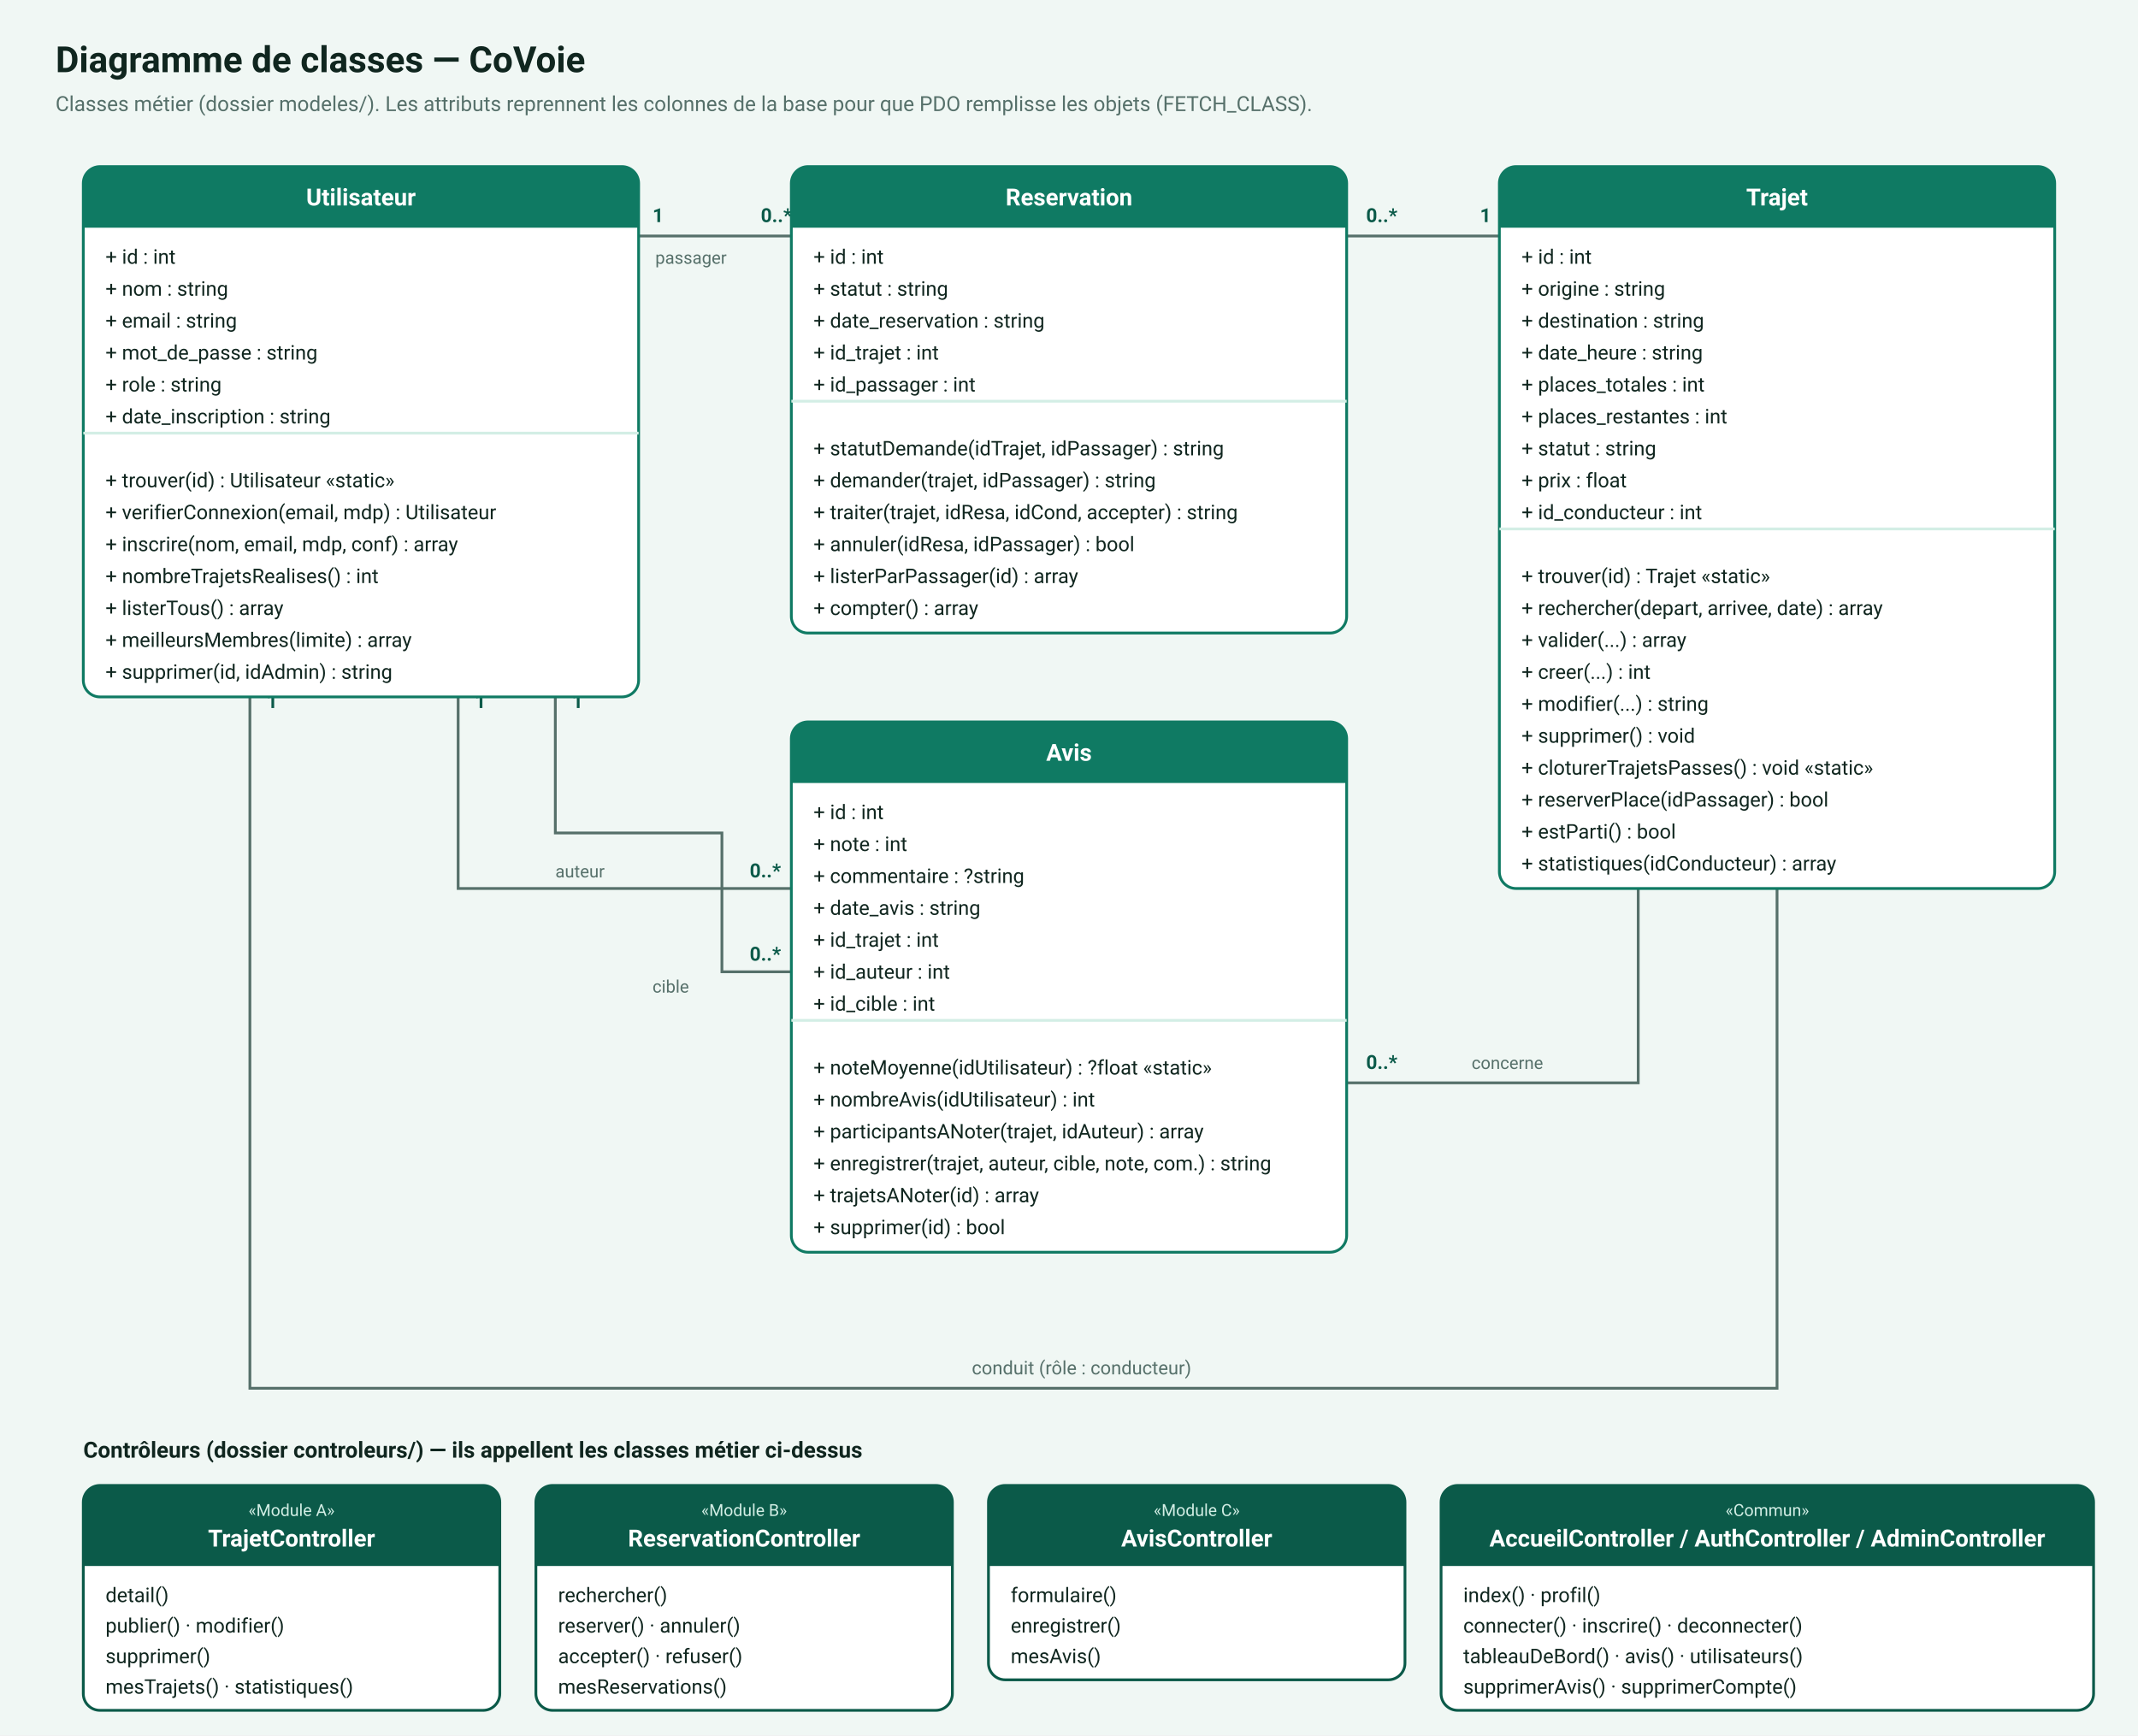
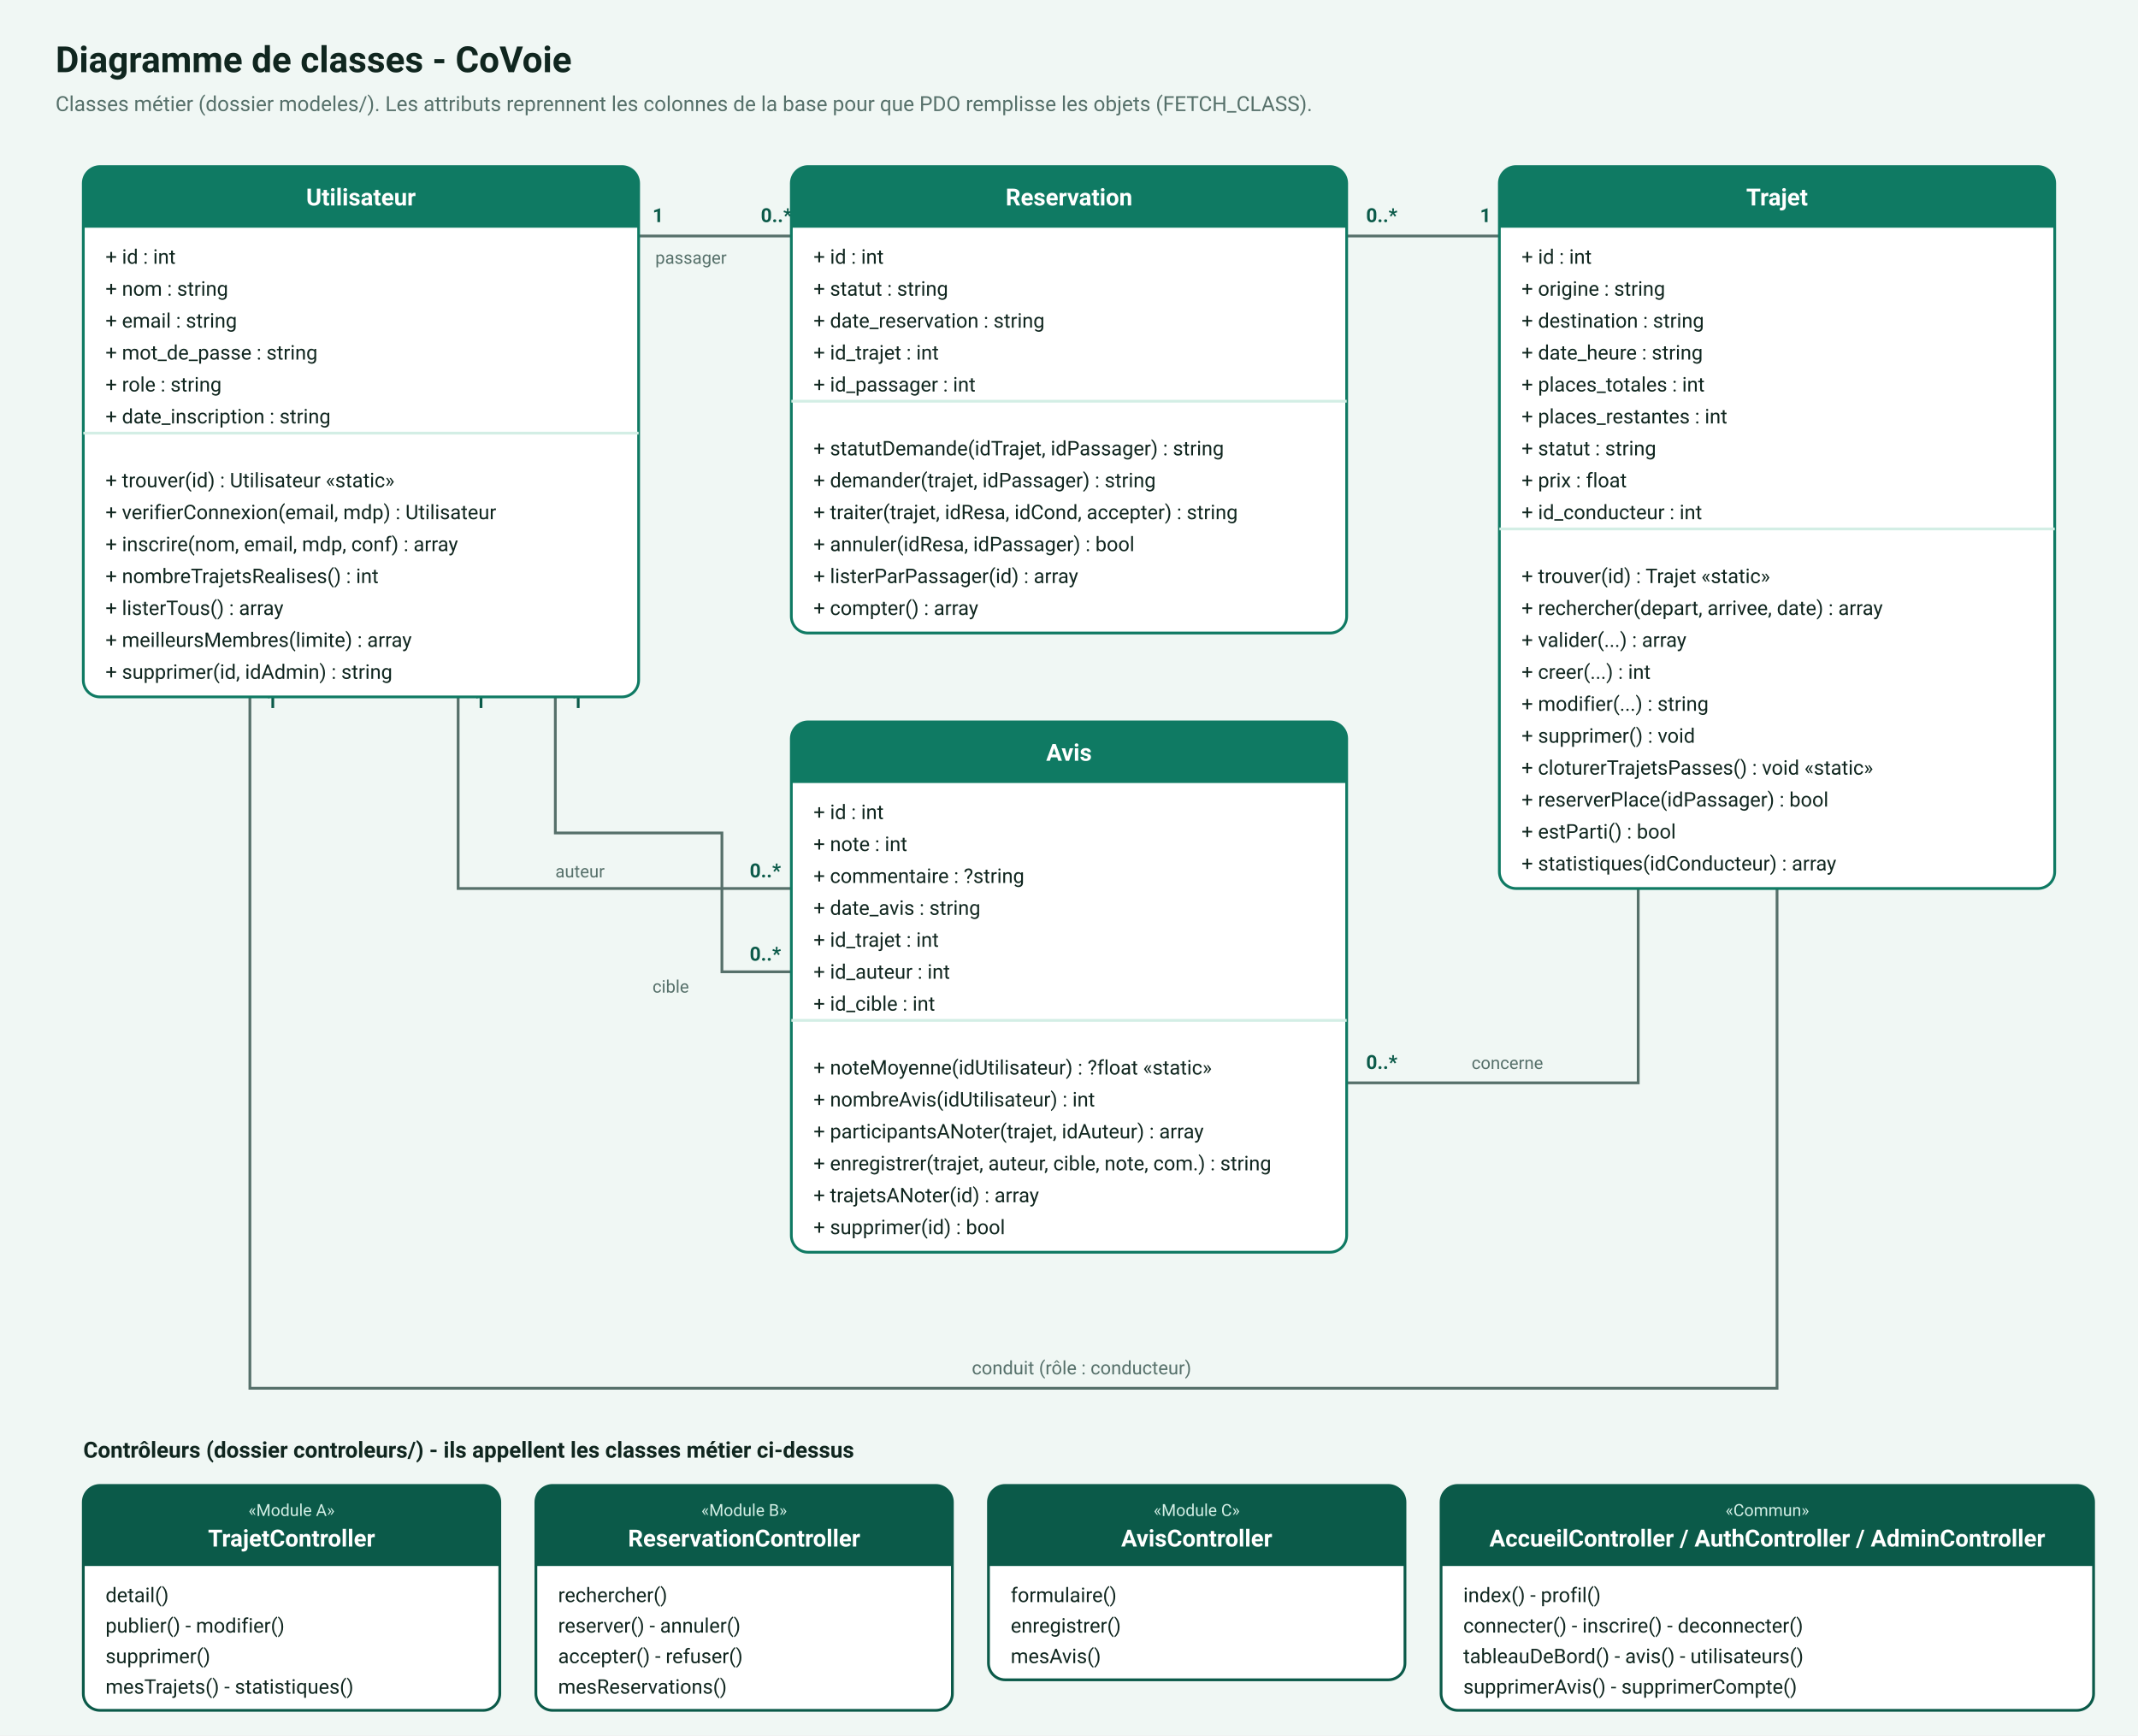
<svg xmlns="http://www.w3.org/2000/svg" width="1540" height="1250" viewBox="0 0 1540 1250">
  <rect width="1540" height="1250" fill="#f0f7f4" />
-   <text x="40" y="52" font-family="Roboto, Arial, sans-serif" font-size="26" font-weight="700" fill="#10261f" text-anchor="start">Diagramme de classes — CoVoie</text>
+   <text x="40" y="52" font-family="Roboto, Arial, sans-serif" font-size="26" font-weight="700" fill="#10261f" text-anchor="start">Diagramme de classes - CoVoie</text>
  <text x="40" y="80" font-family="Roboto, Arial, sans-serif" font-size="15" font-weight="400" fill="#56706a" text-anchor="start">Classes métier (dossier modeles/). Les attributs reprennent les colonnes de la base pour que PDO remplisse les objets (FETCH_CLASS).</text>
  <defs>
    <marker id="fleche" viewBox="0 0 10 10" refX="9" refY="5" markerWidth="9" markerHeight="9" orient="auto-start-reverse">
      <path d="M0 0 L10 5 L0 10 z" fill="#56706a" />
    </marker>
    <marker id="triangle" viewBox="0 0 12 12" refX="11" refY="6" markerWidth="12" markerHeight="12" orient="auto">
      <path d="M0 0 L12 6 L0 12" fill="none" stroke="#56706a" stroke-width="1.5" />
    </marker>
  </defs>
  <line x1="460" y1="170" x2="570" y2="170" stroke="#56706a" stroke-width="2" />
  <text x="470" y="160" font-family="Roboto, Arial, sans-serif" font-size="14" font-weight="700" fill="#0b5a49" text-anchor="start">1</text>
  <text x="472" y="190" font-family="Roboto, Arial, sans-serif" font-size="12.5" font-weight="400" fill="#56706a" text-anchor="start">passager</text>
  <text x="548" y="160" font-family="Roboto, Arial, sans-serif" font-size="14" font-weight="700" fill="#0b5a49" text-anchor="start">0..*</text>
  <line x1="970" y1="170" x2="1080" y2="170" stroke="#56706a" stroke-width="2" />
  <text x="984" y="160" font-family="Roboto, Arial, sans-serif" font-size="14" font-weight="700" fill="#0b5a49" text-anchor="start">0..*</text>
  <text x="1066" y="160" font-family="Roboto, Arial, sans-serif" font-size="14" font-weight="700" fill="#0b5a49" text-anchor="start">1</text>
  <path d="M180 486 V 1000 H 1280 V 618" fill="none" stroke="#56706a" stroke-width="2" />
  <text x="192" y="510" font-family="Roboto, Arial, sans-serif" font-size="14" font-weight="700" fill="#0b5a49" text-anchor="start">1</text>
  <text x="700" y="990" font-family="Roboto, Arial, sans-serif" font-size="13.5" font-weight="400" fill="#56706a" text-anchor="start">conduit  (rôle : conducteur)</text>
  <text x="1292" y="640" font-family="Roboto, Arial, sans-serif" font-size="14" font-weight="700" fill="#0b5a49" text-anchor="start">0..*</text>
  <path d="M330 486 V 640 H 570" fill="none" stroke="#56706a" stroke-width="2" />
  <text x="342" y="510" font-family="Roboto, Arial, sans-serif" font-size="14" font-weight="700" fill="#0b5a49" text-anchor="start">1</text>
  <text x="400" y="632" font-family="Roboto, Arial, sans-serif" font-size="12.5" font-weight="400" fill="#56706a" text-anchor="start">auteur</text>
  <text x="540" y="632" font-family="Roboto, Arial, sans-serif" font-size="14" font-weight="700" fill="#0b5a49" text-anchor="start">0..*</text>
  <path d="M400 486 V 600 H 520 V 700 H 570" fill="none" stroke="#56706a" stroke-width="2" />
  <text x="412" y="510" font-family="Roboto, Arial, sans-serif" font-size="14" font-weight="700" fill="#0b5a49" text-anchor="start">1</text>
  <text x="470" y="715" font-family="Roboto, Arial, sans-serif" font-size="12.5" font-weight="400" fill="#56706a" text-anchor="start">cible</text>
  <text x="540" y="692" font-family="Roboto, Arial, sans-serif" font-size="14" font-weight="700" fill="#0b5a49" text-anchor="start">0..*</text>
  <path d="M970 780 H 1180 V 618" fill="none" stroke="#56706a" stroke-width="2" />
  <text x="984" y="770" font-family="Roboto, Arial, sans-serif" font-size="14" font-weight="700" fill="#0b5a49" text-anchor="start">0..*</text>
  <text x="1192" y="640" font-family="Roboto, Arial, sans-serif" font-size="14" font-weight="700" fill="#0b5a49" text-anchor="start">1</text>
  <text x="1060" y="770" font-family="Roboto, Arial, sans-serif" font-size="12.5" font-weight="400" fill="#56706a" text-anchor="start">concerne</text>
  <rect x="60" y="120" width="400" height="382" rx="12" fill="#fff" stroke="#0f7a63" stroke-width="2" />
  <path d="M60 132 a12 12 0 0 1 12 -12 h376 a12 12 0 0 1 12 12 v32 h-400 z" fill="#0f7a63" />
  <text x="260.0" y="148" font-family="Roboto, Arial, sans-serif" font-size="17" font-weight="700" fill="#fff" text-anchor="middle">Utilisateur</text>
  <text x="76" y="190" font-family="Roboto, Arial, sans-serif" font-size="14.5" font-weight="400" fill="#10261f" text-anchor="start">+ id : int</text>
  <text x="76" y="213" font-family="Roboto, Arial, sans-serif" font-size="14.5" font-weight="400" fill="#10261f" text-anchor="start">+ nom : string</text>
  <text x="76" y="236" font-family="Roboto, Arial, sans-serif" font-size="14.5" font-weight="400" fill="#10261f" text-anchor="start">+ email : string</text>
  <text x="76" y="259" font-family="Roboto, Arial, sans-serif" font-size="14.5" font-weight="400" fill="#10261f" text-anchor="start">+ mot_de_passe : string</text>
  <text x="76" y="282" font-family="Roboto, Arial, sans-serif" font-size="14.5" font-weight="400" fill="#10261f" text-anchor="start">+ role : string</text>
  <text x="76" y="305" font-family="Roboto, Arial, sans-serif" font-size="14.5" font-weight="400" fill="#10261f" text-anchor="start">+ date_inscription : string</text>
  <line x1="60" y1="312" x2="460" y2="312" stroke="#d3eee5" stroke-width="2" />
  <text x="76" y="351" font-family="Roboto, Arial, sans-serif" font-size="14.5" font-weight="400" fill="#10261f" text-anchor="start">+ trouver(id) : Utilisateur  «static»</text>
  <text x="76" y="374" font-family="Roboto, Arial, sans-serif" font-size="14.5" font-weight="400" fill="#10261f" text-anchor="start">+ verifierConnexion(email, mdp) : Utilisateur</text>
  <text x="76" y="397" font-family="Roboto, Arial, sans-serif" font-size="14.5" font-weight="400" fill="#10261f" text-anchor="start">+ inscrire(nom, email, mdp, conf) : array</text>
  <text x="76" y="420" font-family="Roboto, Arial, sans-serif" font-size="14.5" font-weight="400" fill="#10261f" text-anchor="start">+ nombreTrajetsRealises() : int</text>
  <text x="76" y="443" font-family="Roboto, Arial, sans-serif" font-size="14.5" font-weight="400" fill="#10261f" text-anchor="start">+ listerTous() : array</text>
  <text x="76" y="466" font-family="Roboto, Arial, sans-serif" font-size="14.5" font-weight="400" fill="#10261f" text-anchor="start">+ meilleursMembres(limite) : array</text>
  <text x="76" y="489" font-family="Roboto, Arial, sans-serif" font-size="14.5" font-weight="400" fill="#10261f" text-anchor="start">+ supprimer(id, idAdmin) : string</text>
  <rect x="1080" y="120" width="400" height="520" rx="12" fill="#fff" stroke="#0f7a63" stroke-width="2" />
  <path d="M1080 132 a12 12 0 0 1 12 -12 h376 a12 12 0 0 1 12 12 v32 h-400 z" fill="#0f7a63" />
  <text x="1280.0" y="148" font-family="Roboto, Arial, sans-serif" font-size="17" font-weight="700" fill="#fff" text-anchor="middle">Trajet</text>
  <text x="1096" y="190" font-family="Roboto, Arial, sans-serif" font-size="14.5" font-weight="400" fill="#10261f" text-anchor="start">+ id : int</text>
  <text x="1096" y="213" font-family="Roboto, Arial, sans-serif" font-size="14.5" font-weight="400" fill="#10261f" text-anchor="start">+ origine : string</text>
  <text x="1096" y="236" font-family="Roboto, Arial, sans-serif" font-size="14.5" font-weight="400" fill="#10261f" text-anchor="start">+ destination : string</text>
  <text x="1096" y="259" font-family="Roboto, Arial, sans-serif" font-size="14.5" font-weight="400" fill="#10261f" text-anchor="start">+ date_heure : string</text>
  <text x="1096" y="282" font-family="Roboto, Arial, sans-serif" font-size="14.5" font-weight="400" fill="#10261f" text-anchor="start">+ places_totales : int</text>
  <text x="1096" y="305" font-family="Roboto, Arial, sans-serif" font-size="14.5" font-weight="400" fill="#10261f" text-anchor="start">+ places_restantes : int</text>
  <text x="1096" y="328" font-family="Roboto, Arial, sans-serif" font-size="14.5" font-weight="400" fill="#10261f" text-anchor="start">+ statut : string</text>
  <text x="1096" y="351" font-family="Roboto, Arial, sans-serif" font-size="14.5" font-weight="400" fill="#10261f" text-anchor="start">+ prix : float</text>
  <text x="1096" y="374" font-family="Roboto, Arial, sans-serif" font-size="14.5" font-weight="400" fill="#10261f" text-anchor="start">+ id_conducteur : int</text>
  <line x1="1080" y1="381" x2="1480" y2="381" stroke="#d3eee5" stroke-width="2" />
  <text x="1096" y="420" font-family="Roboto, Arial, sans-serif" font-size="14.5" font-weight="400" fill="#10261f" text-anchor="start">+ trouver(id) : Trajet  «static»</text>
  <text x="1096" y="443" font-family="Roboto, Arial, sans-serif" font-size="14.5" font-weight="400" fill="#10261f" text-anchor="start">+ rechercher(depart, arrivee, date) : array</text>
  <text x="1096" y="466" font-family="Roboto, Arial, sans-serif" font-size="14.5" font-weight="400" fill="#10261f" text-anchor="start">+ valider(...) : array</text>
  <text x="1096" y="489" font-family="Roboto, Arial, sans-serif" font-size="14.5" font-weight="400" fill="#10261f" text-anchor="start">+ creer(...) : int</text>
  <text x="1096" y="512" font-family="Roboto, Arial, sans-serif" font-size="14.5" font-weight="400" fill="#10261f" text-anchor="start">+ modifier(...) : string</text>
  <text x="1096" y="535" font-family="Roboto, Arial, sans-serif" font-size="14.5" font-weight="400" fill="#10261f" text-anchor="start">+ supprimer() : void</text>
  <text x="1096" y="558" font-family="Roboto, Arial, sans-serif" font-size="14.5" font-weight="400" fill="#10261f" text-anchor="start">+ cloturerTrajetsPasses() : void  «static»</text>
  <text x="1096" y="581" font-family="Roboto, Arial, sans-serif" font-size="14.5" font-weight="400" fill="#10261f" text-anchor="start">+ reserverPlace(idPassager) : bool</text>
  <text x="1096" y="604" font-family="Roboto, Arial, sans-serif" font-size="14.5" font-weight="400" fill="#10261f" text-anchor="start">+ estParti() : bool</text>
  <text x="1096" y="627" font-family="Roboto, Arial, sans-serif" font-size="14.5" font-weight="400" fill="#10261f" text-anchor="start">+ statistiques(idConducteur) : array</text>
  <rect x="570" y="120" width="400" height="336" rx="12" fill="#fff" stroke="#0f7a63" stroke-width="2" />
  <path d="M570 132 a12 12 0 0 1 12 -12 h376 a12 12 0 0 1 12 12 v32 h-400 z" fill="#0f7a63" />
  <text x="770.0" y="148" font-family="Roboto, Arial, sans-serif" font-size="17" font-weight="700" fill="#fff" text-anchor="middle">Reservation</text>
  <text x="586" y="190" font-family="Roboto, Arial, sans-serif" font-size="14.5" font-weight="400" fill="#10261f" text-anchor="start">+ id : int</text>
  <text x="586" y="213" font-family="Roboto, Arial, sans-serif" font-size="14.5" font-weight="400" fill="#10261f" text-anchor="start">+ statut : string</text>
  <text x="586" y="236" font-family="Roboto, Arial, sans-serif" font-size="14.5" font-weight="400" fill="#10261f" text-anchor="start">+ date_reservation : string</text>
  <text x="586" y="259" font-family="Roboto, Arial, sans-serif" font-size="14.5" font-weight="400" fill="#10261f" text-anchor="start">+ id_trajet : int</text>
  <text x="586" y="282" font-family="Roboto, Arial, sans-serif" font-size="14.5" font-weight="400" fill="#10261f" text-anchor="start">+ id_passager : int</text>
  <line x1="570" y1="289" x2="970" y2="289" stroke="#d3eee5" stroke-width="2" />
  <text x="586" y="328" font-family="Roboto, Arial, sans-serif" font-size="14.5" font-weight="400" fill="#10261f" text-anchor="start">+ statutDemande(idTrajet, idPassager) : string</text>
  <text x="586" y="351" font-family="Roboto, Arial, sans-serif" font-size="14.5" font-weight="400" fill="#10261f" text-anchor="start">+ demander(trajet, idPassager) : string</text>
  <text x="586" y="374" font-family="Roboto, Arial, sans-serif" font-size="14.5" font-weight="400" fill="#10261f" text-anchor="start">+ traiter(trajet, idResa, idCond, accepter) : string</text>
  <text x="586" y="397" font-family="Roboto, Arial, sans-serif" font-size="14.5" font-weight="400" fill="#10261f" text-anchor="start">+ annuler(idResa, idPassager) : bool</text>
  <text x="586" y="420" font-family="Roboto, Arial, sans-serif" font-size="14.5" font-weight="400" fill="#10261f" text-anchor="start">+ listerParPassager(id) : array</text>
  <text x="586" y="443" font-family="Roboto, Arial, sans-serif" font-size="14.5" font-weight="400" fill="#10261f" text-anchor="start">+ compter() : array</text>
  <rect x="570" y="520" width="400" height="382" rx="12" fill="#fff" stroke="#0f7a63" stroke-width="2" />
  <path d="M570 532 a12 12 0 0 1 12 -12 h376 a12 12 0 0 1 12 12 v32 h-400 z" fill="#0f7a63" />
  <text x="770.0" y="548" font-family="Roboto, Arial, sans-serif" font-size="17" font-weight="700" fill="#fff" text-anchor="middle">Avis</text>
  <text x="586" y="590" font-family="Roboto, Arial, sans-serif" font-size="14.5" font-weight="400" fill="#10261f" text-anchor="start">+ id : int</text>
  <text x="586" y="613" font-family="Roboto, Arial, sans-serif" font-size="14.5" font-weight="400" fill="#10261f" text-anchor="start">+ note : int</text>
  <text x="586" y="636" font-family="Roboto, Arial, sans-serif" font-size="14.5" font-weight="400" fill="#10261f" text-anchor="start">+ commentaire : ?string</text>
  <text x="586" y="659" font-family="Roboto, Arial, sans-serif" font-size="14.5" font-weight="400" fill="#10261f" text-anchor="start">+ date_avis : string</text>
  <text x="586" y="682" font-family="Roboto, Arial, sans-serif" font-size="14.5" font-weight="400" fill="#10261f" text-anchor="start">+ id_trajet : int</text>
  <text x="586" y="705" font-family="Roboto, Arial, sans-serif" font-size="14.5" font-weight="400" fill="#10261f" text-anchor="start">+ id_auteur : int</text>
  <text x="586" y="728" font-family="Roboto, Arial, sans-serif" font-size="14.5" font-weight="400" fill="#10261f" text-anchor="start">+ id_cible : int</text>
  <line x1="570" y1="735" x2="970" y2="735" stroke="#d3eee5" stroke-width="2" />
  <text x="586" y="774" font-family="Roboto, Arial, sans-serif" font-size="14.5" font-weight="400" fill="#10261f" text-anchor="start">+ noteMoyenne(idUtilisateur) : ?float  «static»</text>
  <text x="586" y="797" font-family="Roboto, Arial, sans-serif" font-size="14.5" font-weight="400" fill="#10261f" text-anchor="start">+ nombreAvis(idUtilisateur) : int</text>
  <text x="586" y="820" font-family="Roboto, Arial, sans-serif" font-size="14.5" font-weight="400" fill="#10261f" text-anchor="start">+ participantsANoter(trajet, idAuteur) : array</text>
  <text x="586" y="843" font-family="Roboto, Arial, sans-serif" font-size="14.5" font-weight="400" fill="#10261f" text-anchor="start">+ enregistrer(trajet, auteur, cible, note, com.) : string</text>
  <text x="586" y="866" font-family="Roboto, Arial, sans-serif" font-size="14.5" font-weight="400" fill="#10261f" text-anchor="start">+ trajetsANoter(id) : array</text>
  <text x="586" y="889" font-family="Roboto, Arial, sans-serif" font-size="14.5" font-weight="400" fill="#10261f" text-anchor="start">+ supprimer(id) : bool</text>
-   <text x="60" y="1050" font-family="Roboto, Arial, sans-serif" font-size="16" font-weight="700" fill="#10261f" text-anchor="start">Contrôleurs (dossier controleurs/) — ils appellent les classes métier ci-dessus</text>
+   <text x="60" y="1050" font-family="Roboto, Arial, sans-serif" font-size="16" font-weight="700" fill="#10261f" text-anchor="start">Contrôleurs (dossier controleurs/) - ils appellent les classes métier ci-dessus</text>
  <rect x="60" y="1070" width="300" height="162" rx="12" fill="#fff" stroke="#0b5a49" stroke-width="2" />
  <path d="M60 1082 a12 12 0 0 1 12 -12 h276 a12 12 0 0 1 12 12 v46 h-300 z" fill="#0b5a49" />
  <text x="210.0" y="1092" font-family="Roboto, Arial, sans-serif" font-size="12" font-weight="400" fill="#d3eee5" text-anchor="middle">«Module A»</text>
  <text x="210.0" y="1114" font-family="Roboto, Arial, sans-serif" font-size="17" font-weight="700" fill="#fff" text-anchor="middle">TrajetController</text>
  <text x="76" y="1154" font-family="Roboto, Arial, sans-serif" font-size="14.5" font-weight="400" fill="#10261f" text-anchor="start">detail()</text>
-   <text x="76" y="1176" font-family="Roboto, Arial, sans-serif" font-size="14.5" font-weight="400" fill="#10261f" text-anchor="start">publier()  · modifier()</text>
+   <text x="76" y="1176" font-family="Roboto, Arial, sans-serif" font-size="14.5" font-weight="400" fill="#10261f" text-anchor="start">publier()  - modifier()</text>
  <text x="76" y="1198" font-family="Roboto, Arial, sans-serif" font-size="14.5" font-weight="400" fill="#10261f" text-anchor="start">supprimer()</text>
-   <text x="76" y="1220" font-family="Roboto, Arial, sans-serif" font-size="14.5" font-weight="400" fill="#10261f" text-anchor="start">mesTrajets()  · statistiques()</text>
+   <text x="76" y="1220" font-family="Roboto, Arial, sans-serif" font-size="14.5" font-weight="400" fill="#10261f" text-anchor="start">mesTrajets()  - statistiques()</text>
  <rect x="386" y="1070" width="300" height="162" rx="12" fill="#fff" stroke="#0b5a49" stroke-width="2" />
  <path d="M386 1082 a12 12 0 0 1 12 -12 h276 a12 12 0 0 1 12 12 v46 h-300 z" fill="#0b5a49" />
  <text x="536.0" y="1092" font-family="Roboto, Arial, sans-serif" font-size="12" font-weight="400" fill="#d3eee5" text-anchor="middle">«Module B»</text>
  <text x="536.0" y="1114" font-family="Roboto, Arial, sans-serif" font-size="17" font-weight="700" fill="#fff" text-anchor="middle">ReservationController</text>
  <text x="402" y="1154" font-family="Roboto, Arial, sans-serif" font-size="14.5" font-weight="400" fill="#10261f" text-anchor="start">rechercher()</text>
-   <text x="402" y="1176" font-family="Roboto, Arial, sans-serif" font-size="14.5" font-weight="400" fill="#10261f" text-anchor="start">reserver()  · annuler()</text>
-   <text x="402" y="1198" font-family="Roboto, Arial, sans-serif" font-size="14.5" font-weight="400" fill="#10261f" text-anchor="start">accepter()  · refuser()</text>
+   <text x="402" y="1176" font-family="Roboto, Arial, sans-serif" font-size="14.5" font-weight="400" fill="#10261f" text-anchor="start">reserver()  - annuler()</text>
+   <text x="402" y="1198" font-family="Roboto, Arial, sans-serif" font-size="14.5" font-weight="400" fill="#10261f" text-anchor="start">accepter()  - refuser()</text>
  <text x="402" y="1220" font-family="Roboto, Arial, sans-serif" font-size="14.5" font-weight="400" fill="#10261f" text-anchor="start">mesReservations()</text>
  <rect x="712" y="1070" width="300" height="140" rx="12" fill="#fff" stroke="#0b5a49" stroke-width="2" />
  <path d="M712 1082 a12 12 0 0 1 12 -12 h276 a12 12 0 0 1 12 12 v46 h-300 z" fill="#0b5a49" />
  <text x="862.0" y="1092" font-family="Roboto, Arial, sans-serif" font-size="12" font-weight="400" fill="#d3eee5" text-anchor="middle">«Module C»</text>
  <text x="862.0" y="1114" font-family="Roboto, Arial, sans-serif" font-size="17" font-weight="700" fill="#fff" text-anchor="middle">AvisController</text>
  <text x="728" y="1154" font-family="Roboto, Arial, sans-serif" font-size="14.5" font-weight="400" fill="#10261f" text-anchor="start">formulaire()</text>
  <text x="728" y="1176" font-family="Roboto, Arial, sans-serif" font-size="14.5" font-weight="400" fill="#10261f" text-anchor="start">enregistrer()</text>
  <text x="728" y="1198" font-family="Roboto, Arial, sans-serif" font-size="14.5" font-weight="400" fill="#10261f" text-anchor="start">mesAvis()</text>
  <rect x="1038" y="1070" width="470" height="162" rx="12" fill="#fff" stroke="#0b5a49" stroke-width="2" />
  <path d="M1038 1082 a12 12 0 0 1 12 -12 h446 a12 12 0 0 1 12 12 v46 h-470 z" fill="#0b5a49" />
  <text x="1273.0" y="1092" font-family="Roboto, Arial, sans-serif" font-size="12" font-weight="400" fill="#d3eee5" text-anchor="middle">«Commun»</text>
  <text x="1273.0" y="1114" font-family="Roboto, Arial, sans-serif" font-size="17" font-weight="700" fill="#fff" text-anchor="middle">AccueilController / AuthController / AdminController</text>
-   <text x="1054" y="1154" font-family="Roboto, Arial, sans-serif" font-size="14.5" font-weight="400" fill="#10261f" text-anchor="start">index()  · profil()</text>
-   <text x="1054" y="1176" font-family="Roboto, Arial, sans-serif" font-size="14.5" font-weight="400" fill="#10261f" text-anchor="start">connecter()  · inscrire()  · deconnecter()</text>
-   <text x="1054" y="1198" font-family="Roboto, Arial, sans-serif" font-size="14.5" font-weight="400" fill="#10261f" text-anchor="start">tableauDeBord()  · avis()  · utilisateurs()</text>
-   <text x="1054" y="1220" font-family="Roboto, Arial, sans-serif" font-size="14.5" font-weight="400" fill="#10261f" text-anchor="start">supprimerAvis()  · supprimerCompte()</text>
+   <text x="1054" y="1154" font-family="Roboto, Arial, sans-serif" font-size="14.5" font-weight="400" fill="#10261f" text-anchor="start">index()  - profil()</text>
+   <text x="1054" y="1176" font-family="Roboto, Arial, sans-serif" font-size="14.5" font-weight="400" fill="#10261f" text-anchor="start">connecter()  - inscrire()  - deconnecter()</text>
+   <text x="1054" y="1198" font-family="Roboto, Arial, sans-serif" font-size="14.5" font-weight="400" fill="#10261f" text-anchor="start">tableauDeBord()  - avis()  - utilisateurs()</text>
+   <text x="1054" y="1220" font-family="Roboto, Arial, sans-serif" font-size="14.5" font-weight="400" fill="#10261f" text-anchor="start">supprimerAvis()  - supprimerCompte()</text>
</svg>
